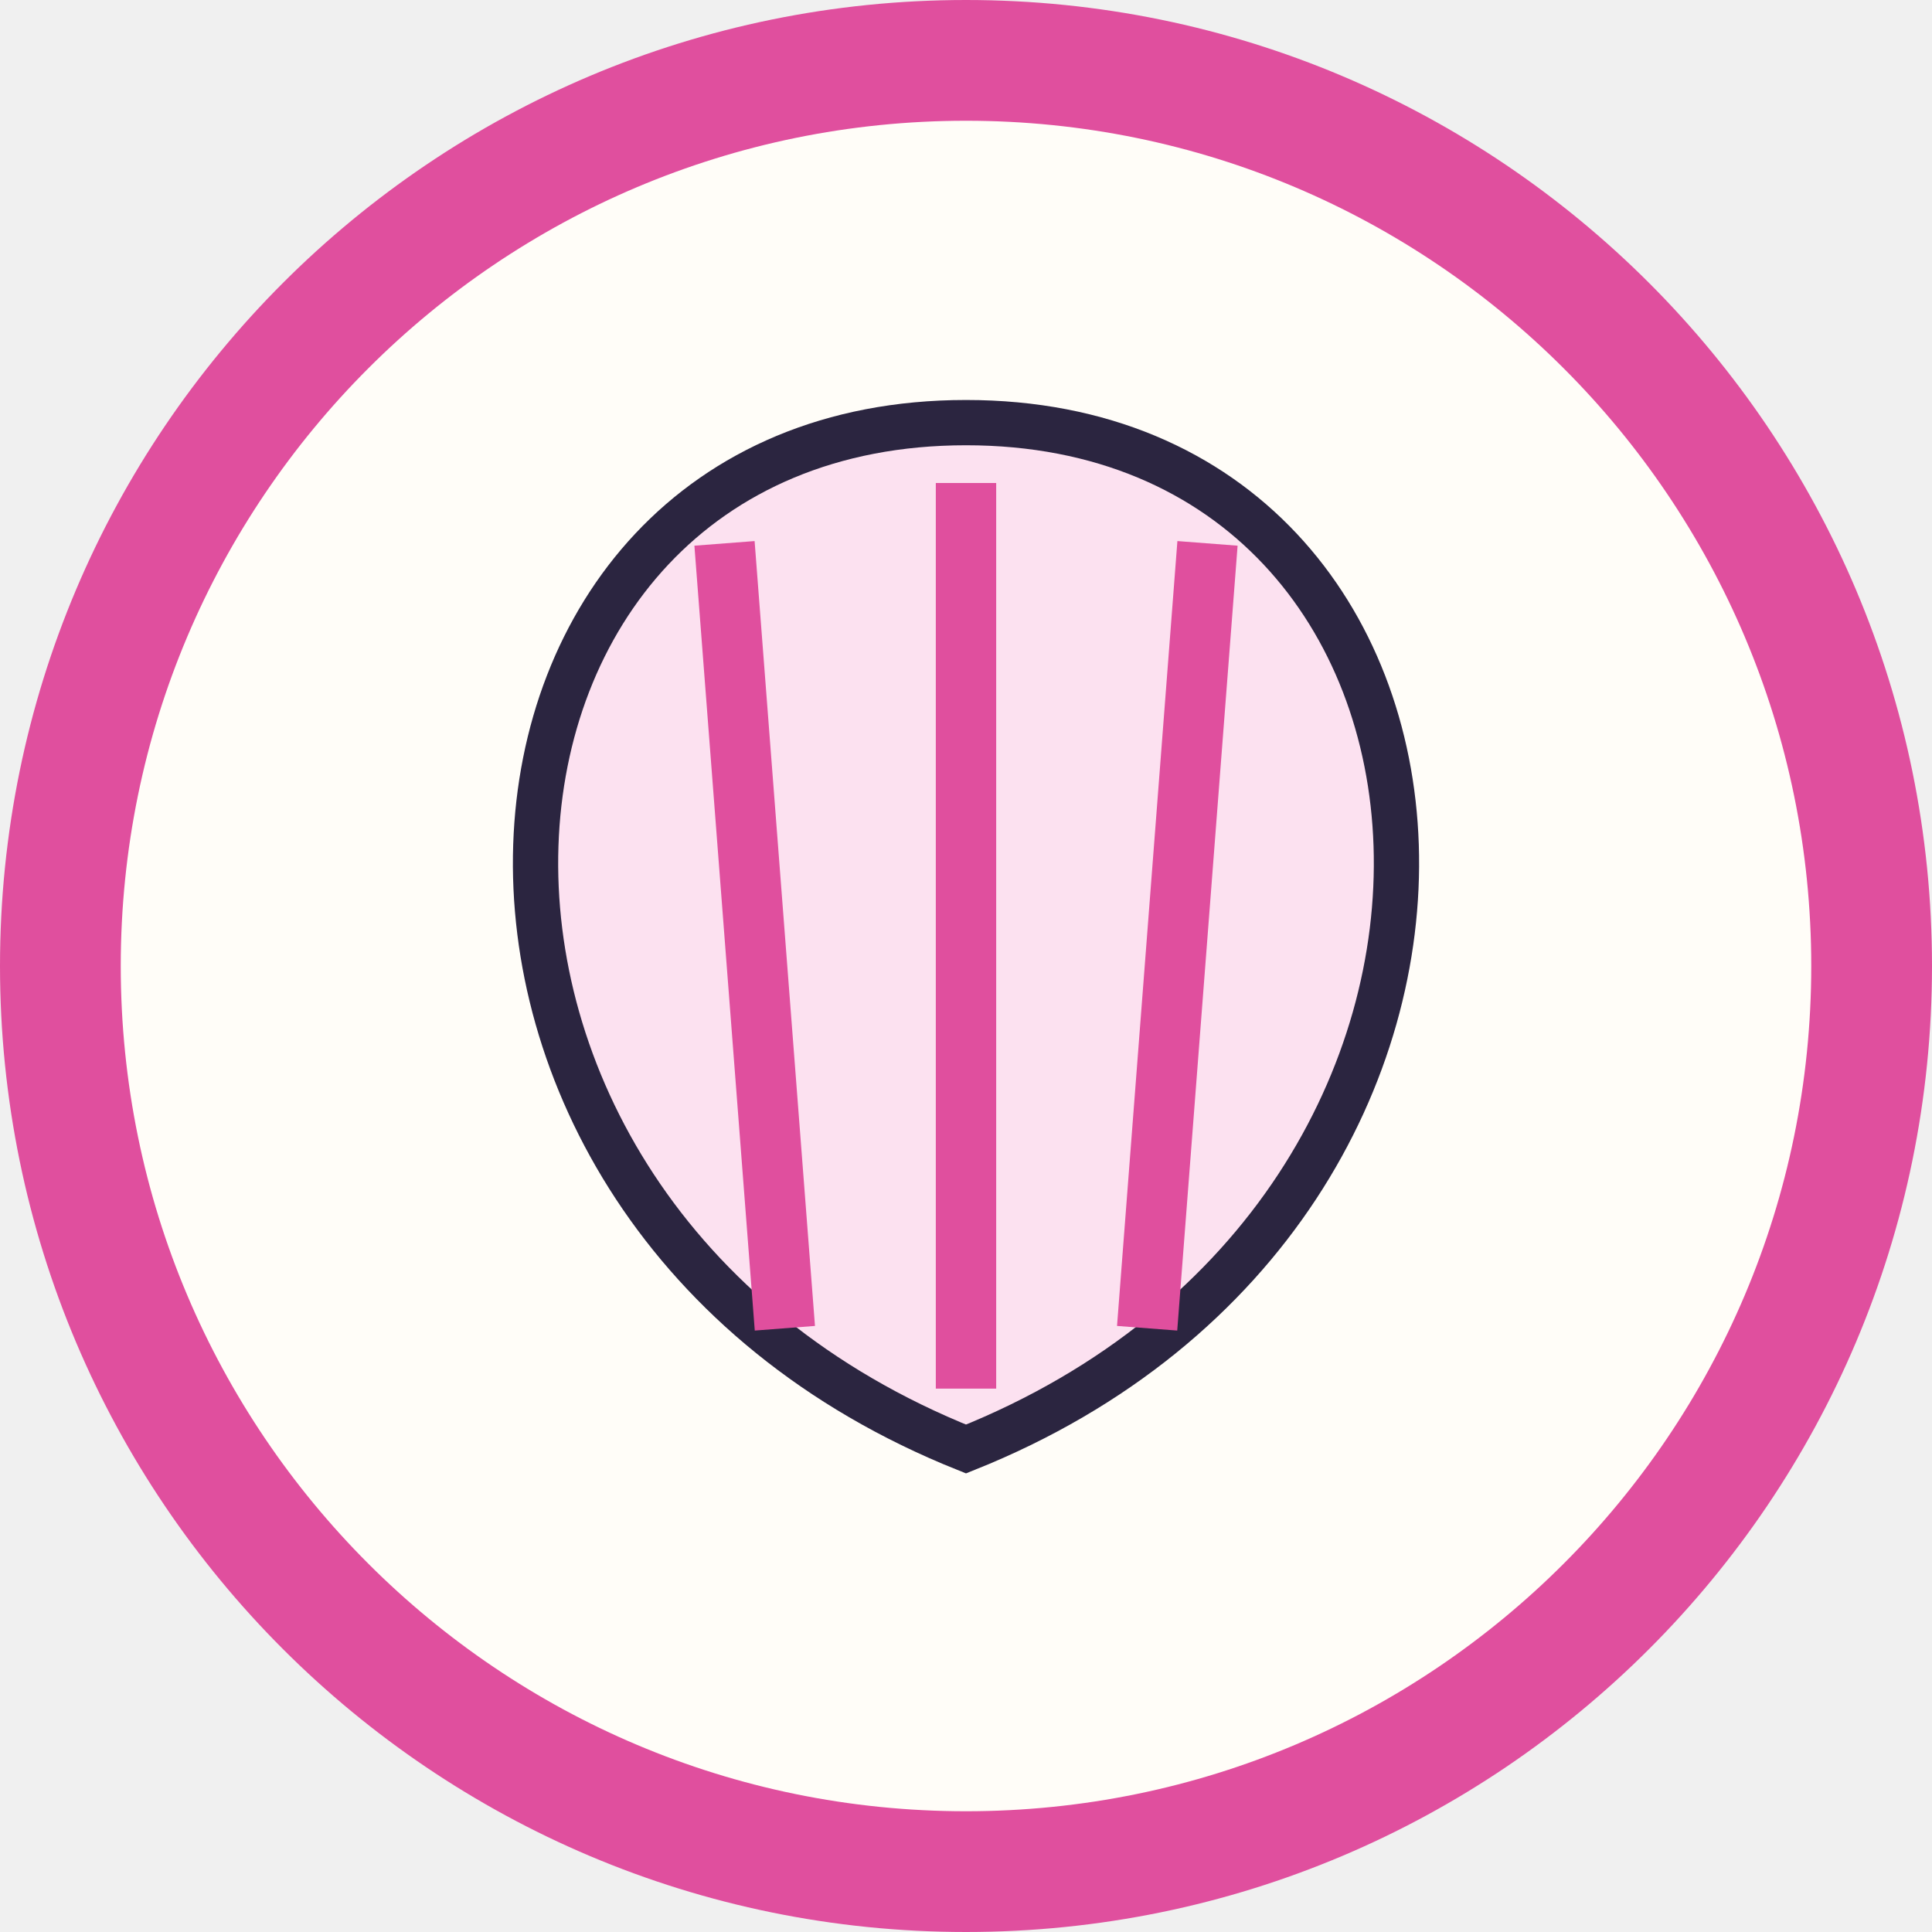
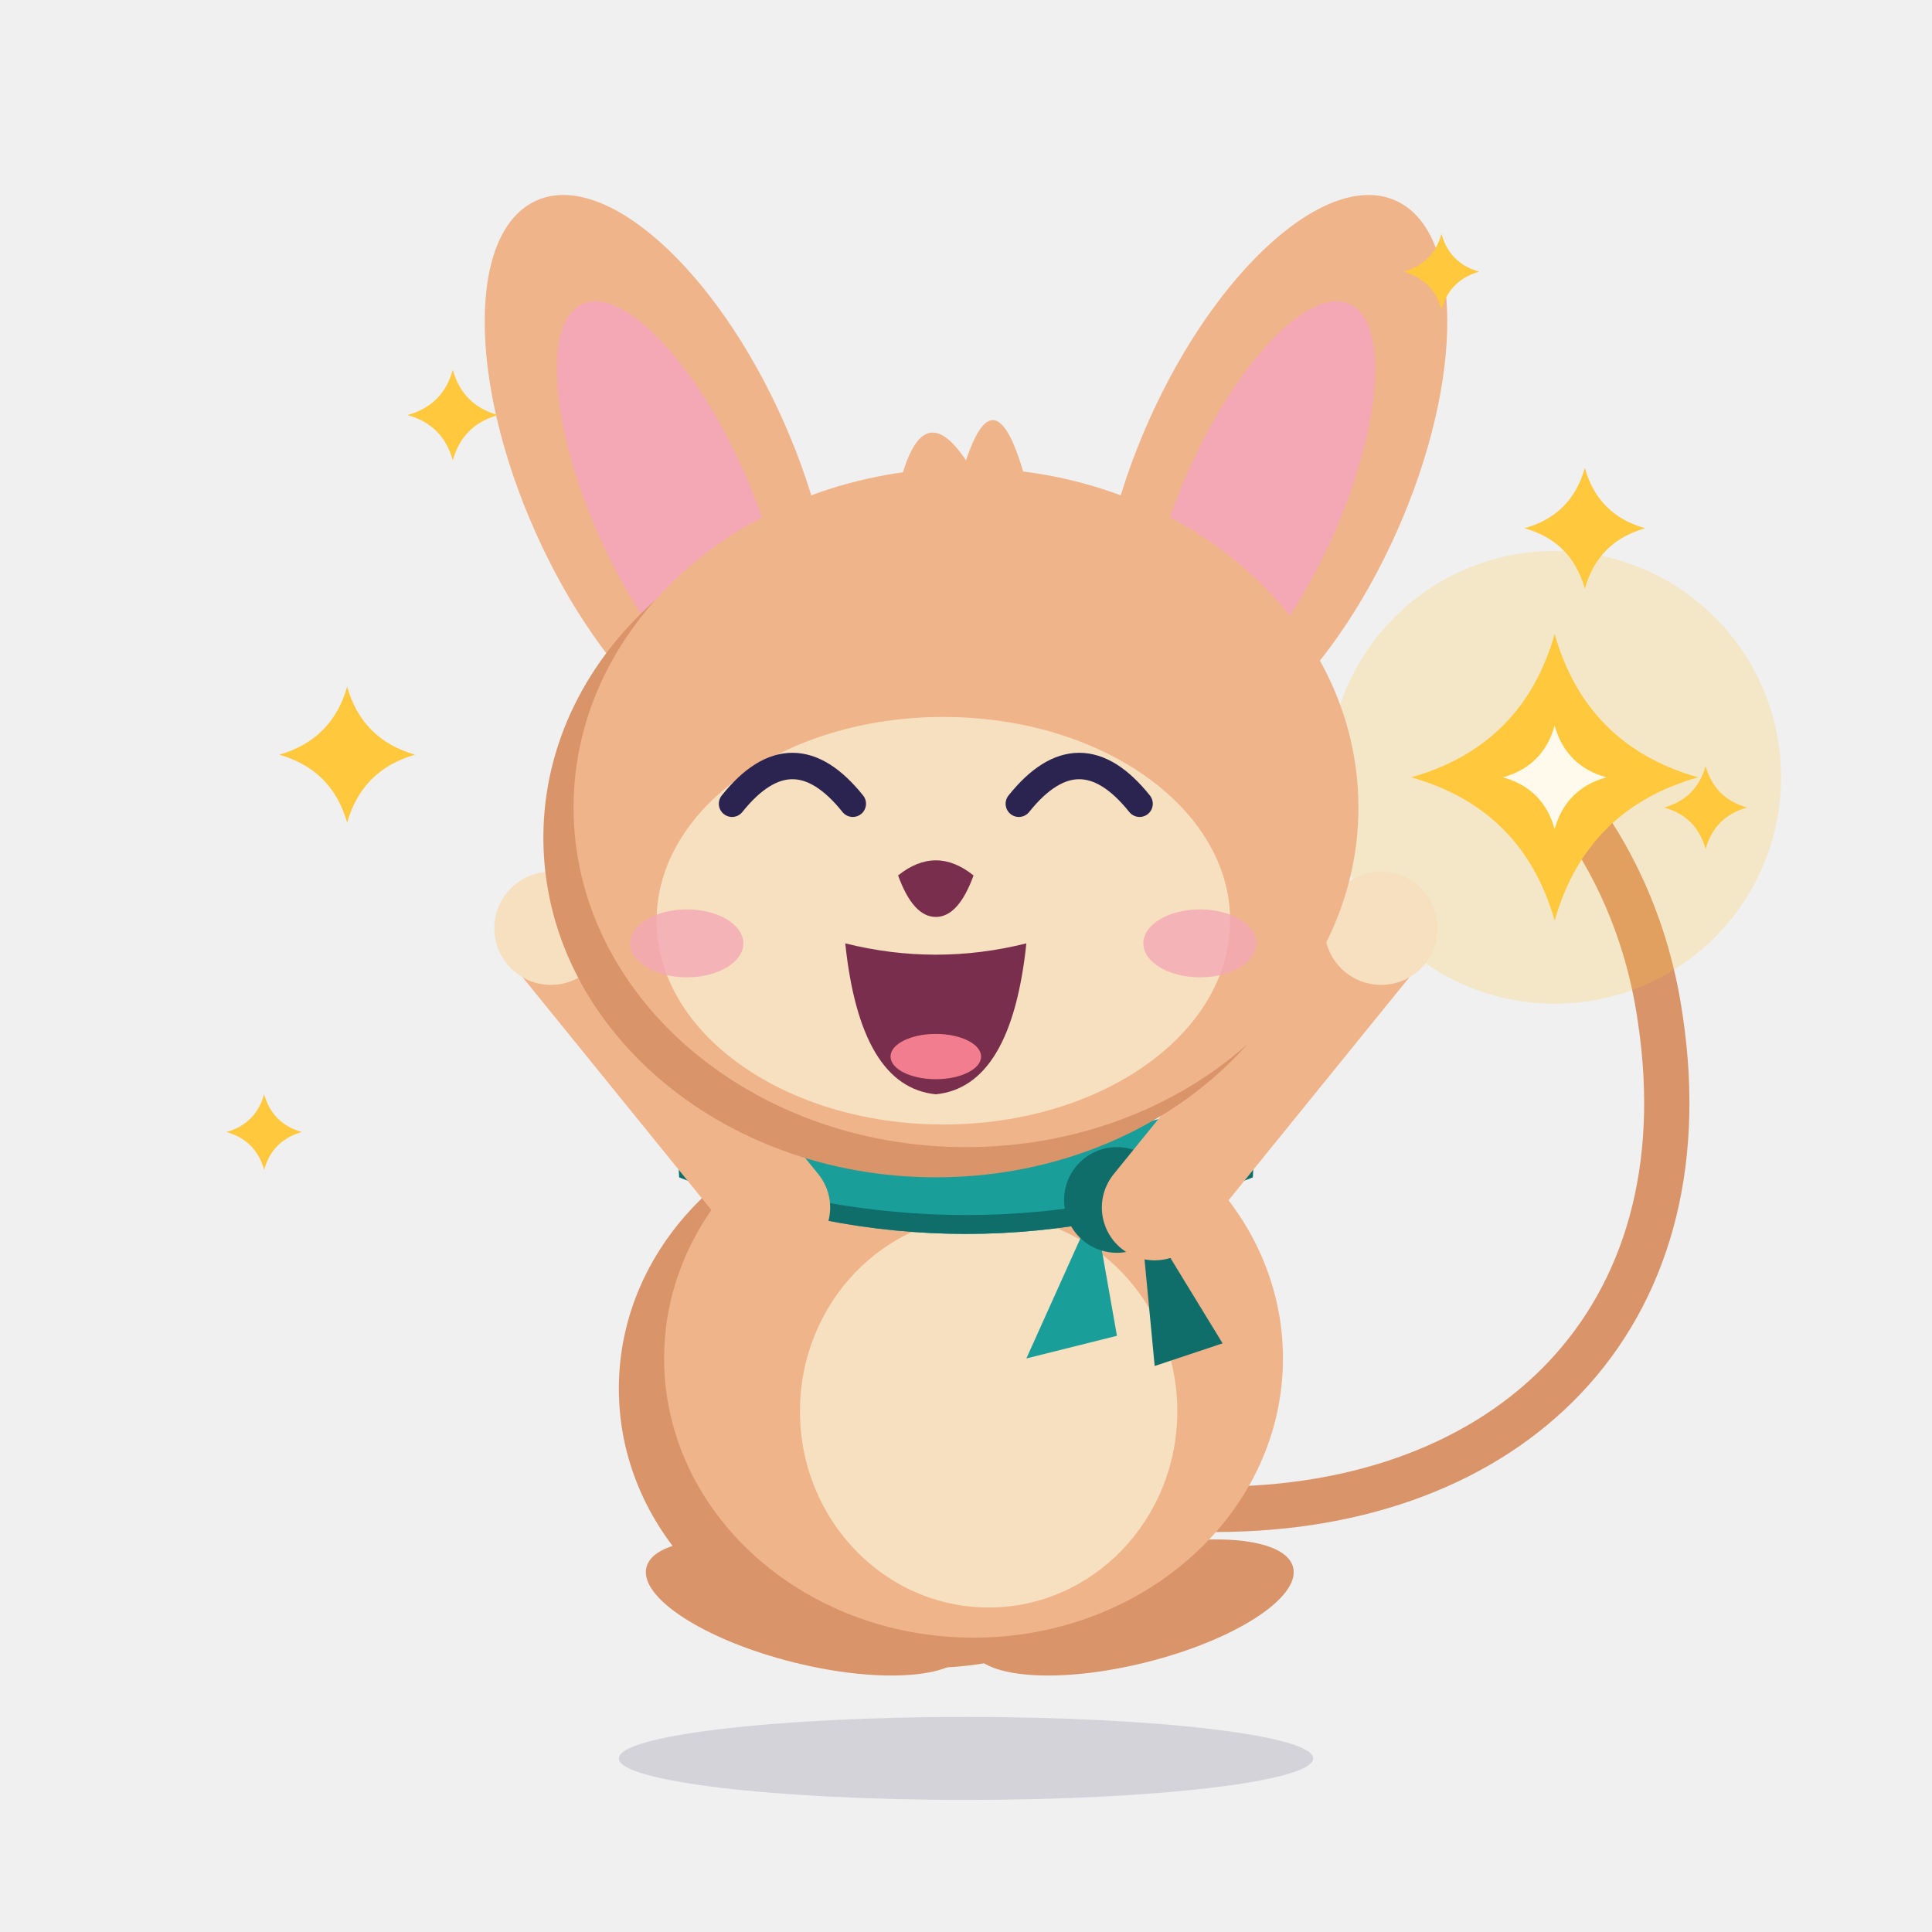
- <svg xmlns="http://www.w3.org/2000/svg" viewBox="0 0 64 64">
-   <circle cx="32" cy="32" r="30" fill="#FFFDF8" stroke="#E04F9E" stroke-width="4" />
-   <path d="M32 14 C14 14 12 40 32 48 C52 40 50 14 32 14 Z" fill="#FCE1F0" stroke="#2B2540" stroke-width="1.5" />
-   <path d="M32 16 L32 46 M24 18 L26 44 M40 18 L38 44" stroke="#E04F9E" stroke-width="2" fill="none" />
+ <svg xmlns="http://www.w3.org/2000/svg" viewBox="0 0 512 512" role="img" aria-label="נִיצִי חוֹגֶגֶת">
+   <ellipse cx="256" cy="466" rx="92" ry="11" fill="rgba(43,35,80,0.14)" />
+   <g transform="translate(0 -30)">
+     <path d="M322 430 C400 430 452 380 440 300 C436 272 424 252 414 240" fill="none" stroke="#D9946A" stroke-width="12" stroke-linecap="round" stroke-linejoin="round" />
+     <circle cx="412" cy="236" r="60" fill="#FFC83D" opacity="0.22" />
+     <path d="M412 198 Q420.4 227.6 450 236 Q420.4 244.4 412 274 Q403.6 244.4 374 236 Q403.6 227.6 412 198 Z" fill="#FFC83D" />
+     <path d="M412 222.3 Q415 233 425.7 236 Q415 239 412 249.7 Q409 239 398.3 236 Q409 233 412 222.3 Z" fill="#FFFFFF" opacity="0.9" />
+     <ellipse cx="214" cy="456" rx="44" ry="15" fill="#D9946A" transform="rotate(14 214 456)" />
+     <ellipse cx="300" cy="456" rx="44" ry="15" fill="#D9946A" transform="rotate(-14 300 456)" />
+     <ellipse cx="246" cy="398" rx="82" ry="74" fill="#D9946A" />
+     <ellipse cx="258" cy="390" rx="82" ry="74" fill="#F0B48A" />
+     <ellipse cx="262" cy="404" rx="50" ry="52" fill="#F7E0C0" />
+     <path d="M178 318 Q256 348 334 318 L332 342 Q256 372 180 342 Z" fill="#1A9E9A" />
+     <path d="M180 338 Q256 366 332 338 L332 342 Q256 372 180 342 Z" fill="#0F6E6A" />
+     <path d="M290 350 L272 390 L296 384 Z" fill="#1A9E9A" />
+     <path d="M302 350 L324 386 L306 392 Z" fill="#0F6E6A" />
+     <circle cx="296" cy="348" r="14" fill="#0F6E6A" />
+     <path d="M206 350 L146 276" stroke="#F0B48A" stroke-width="28" stroke-linecap="round" fill="none" />
+     <circle cx="146" cy="276" r="15" fill="#F7E0C0" />
+     <path d="M306 350 L366 276" stroke="#F0B48A" stroke-width="28" stroke-linecap="round" fill="none" />
+     <circle cx="366" cy="276" r="15" fill="#F7E0C0" />
+     <g transform="rotate(-24 204 222)">
+       <ellipse cx="204" cy="150" rx="36" ry="80" fill="#F0B48A" />
+       <ellipse cx="204" cy="158" rx="21" ry="58" fill="#F4A7B4" />
+     </g>
+     <g transform="rotate(24 308 222)">
+       <ellipse cx="308" cy="150" rx="36" ry="80" fill="#F0B48A" />
+       <ellipse cx="308" cy="158" rx="21" ry="58" fill="#F4A7B4" />
+     </g>
+     <ellipse cx="248" cy="252" rx="104" ry="90" fill="#D9946A" />
+     <ellipse cx="256" cy="244" rx="104" ry="90" fill="#F0B48A" />
+     <path d="M238 160 Q244 134 256 152 Q264 128 272 158 Z" fill="#F0B48A" />
+     <ellipse cx="250" cy="274" rx="76" ry="54" fill="#F7E0C0" />
+     <ellipse cx="182" cy="280" rx="15" ry="9" fill="#F4A7B4" opacity="0.8" />
+     <ellipse cx="318" cy="280" rx="15" ry="9" fill="#F4A7B4" opacity="0.8" />
+     <path d="M194 243 Q210 223 226 243" fill="none" stroke="#2B2350" stroke-width="7" stroke-linecap="round" stroke-linejoin="round" />
+     <path d="M270 243 Q286 223 302 243" fill="none" stroke="#2B2350" stroke-width="7" stroke-linecap="round" stroke-linejoin="round" />
+     <path d="M238 262 Q248 254 258 262 Q254 273 248 273 Q242 273 238 262 Z" fill="#7A2E4E" />
+     <path d="M224 280 Q248 286 272 280 Q268 318 248 320 Q228 318 224 280 Z" fill="#7A2E4E" />
+     <ellipse cx="248" cy="310" rx="12" ry="6" fill="#F27D8E" />
+   </g>
+   <path d="M92 182 Q96 196 110 200 Q96 204 92 218 Q88 204 74 200 Q88 196 92 182 Z" fill="#FFC83D" />
+   <path d="M120 98 Q122.6 107.4 132 110 Q122.6 112.6 120 122 Q117.4 112.6 108 110 Q117.4 107.4 120 98 Z" fill="#FFC83D" />
+   <path d="M420 124 Q423.5 136.5 436 140 Q423.5 143.5 420 156 Q416.5 143.5 404 140 Q416.5 136.5 420 124 Z" fill="#FFC83D" />
+   <path d="M452 203 Q454.4 211.6 463 214 Q454.4 216.4 452 225 Q449.6 216.4 441 214 Q449.6 211.6 452 203 Z" fill="#FFC83D" />
+   <path d="M70 290 Q72.2 297.8 80 300 Q72.2 302.2 70 310 Q67.8 302.2 60 300 Q67.8 297.8 70 290 Z" fill="#FFC83D" />
+   <path d="M382 62 Q384.2 69.8 392 72 Q384.2 74.2 382 82 Q379.8 74.2 372 72 Q379.8 69.8 382 62 Z" fill="#FFC83D" />
</svg>
